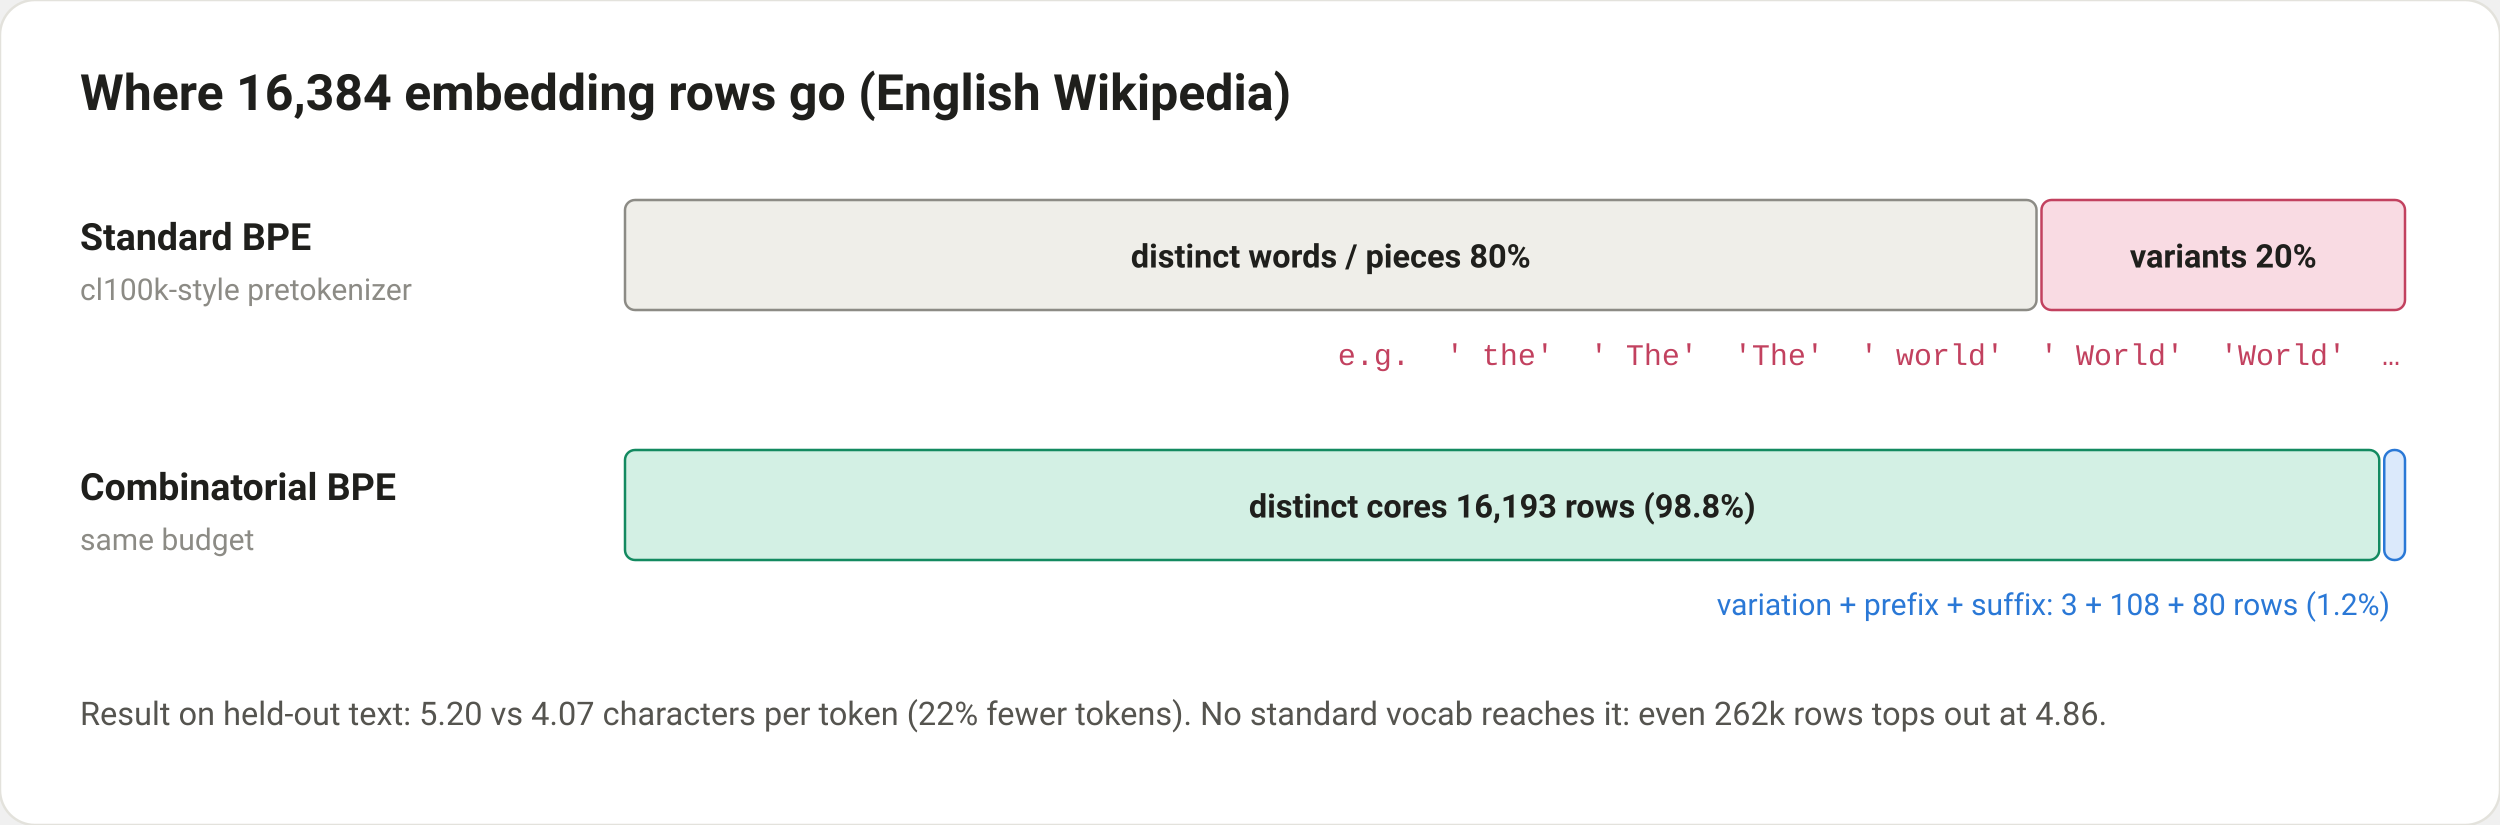
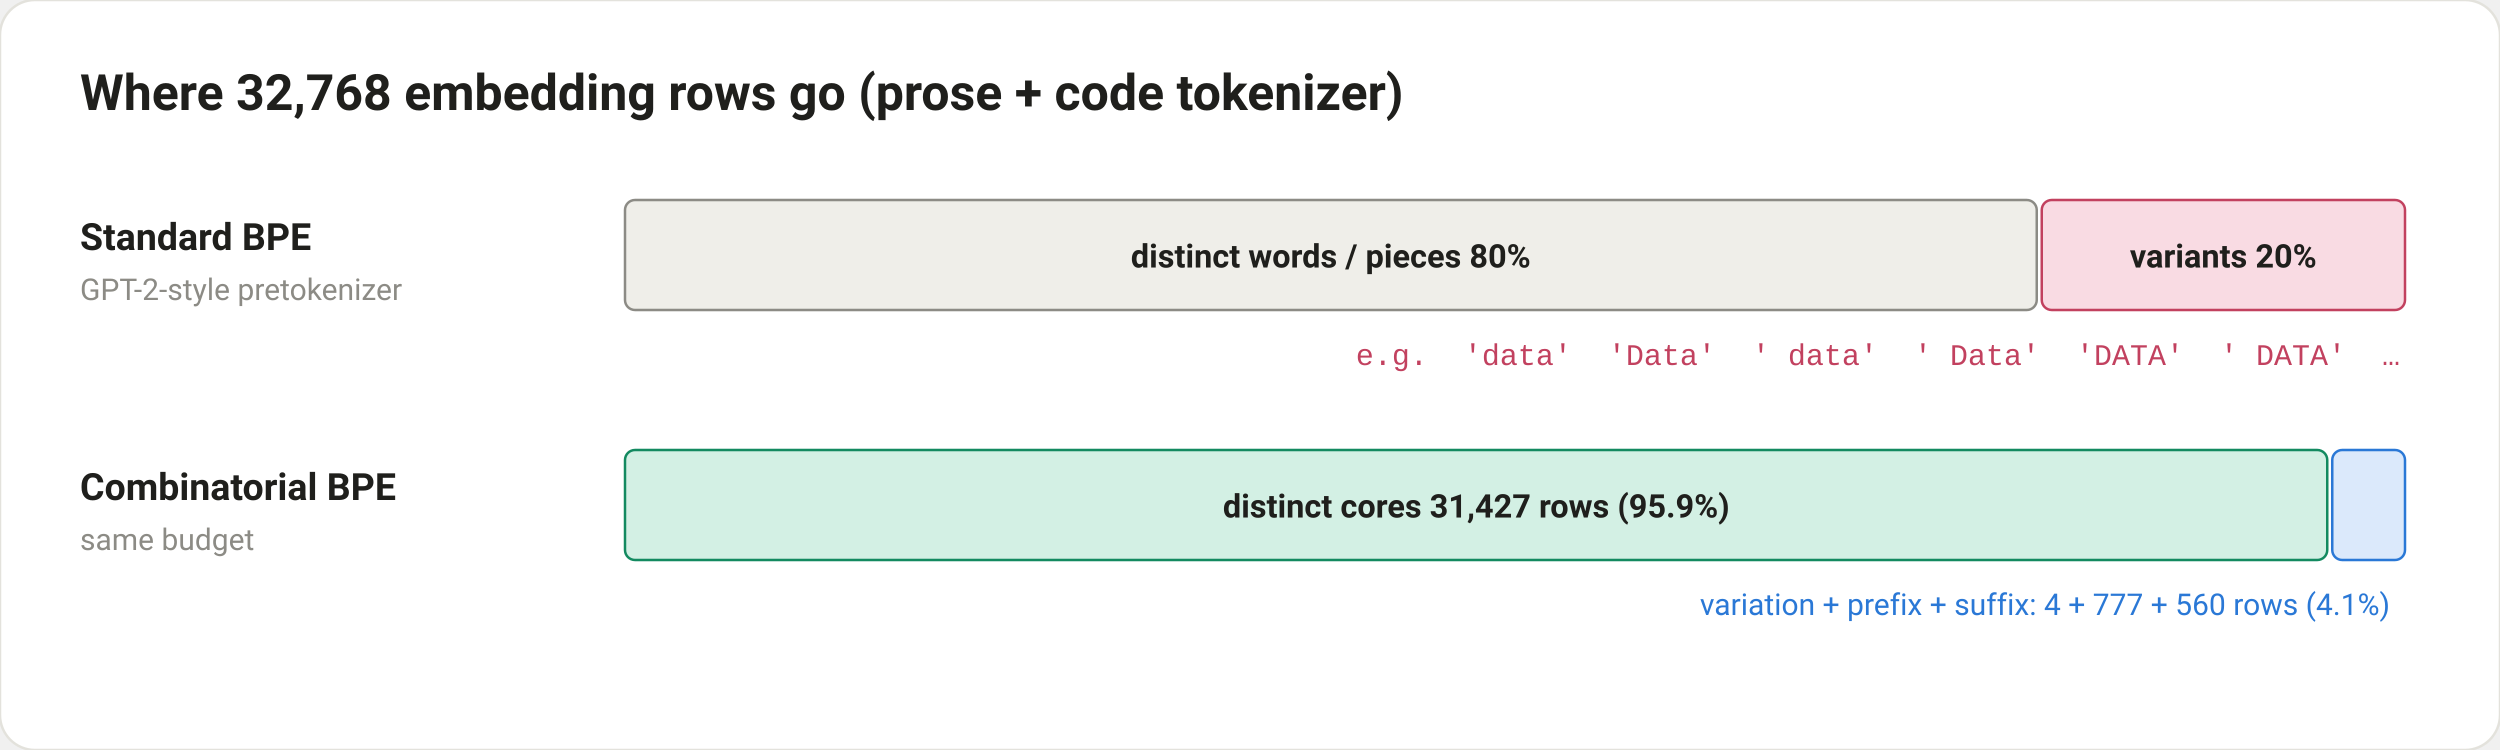
- <svg xmlns="http://www.w3.org/2000/svg" viewBox="0 0 1000 330" width="1000" height="330" role="img" aria-labelledby="t d">
+ <svg xmlns="http://www.w3.org/2000/svg" viewBox="0 0 1000 300" width="1000" height="300" role="img" aria-labelledby="t d">
  <defs>
    <marker id="arr" viewBox="0 0 10 10" refX="9" refY="5" markerWidth="7" markerHeight="7" orient="auto-start-reverse">
      <path d="M0,0 L10,5 L0,10 z" fill="#8c8b85" />
    </marker>
  </defs>
-   <rect width="1000" height="330" rx="14" fill="#ffffff" stroke="#e3e2dc" />
-   <text x="32.0" y="44.0" font-size="20" fill="#1f1f1c" text-anchor="start" font-weight="650" font-family="-apple-system, 'Segoe UI', Roboto, Helvetica, Arial, 'Noto Sans CJK SC', 'Microsoft YaHei', sans-serif">Where 16,384 embedding rows go (English Wikipedia)</text>
+   <rect width="1000" height="300" rx="14" fill="#ffffff" stroke="#e3e2dc" />
+   <text x="32.0" y="44.0" font-size="20" fill="#1f1f1c" text-anchor="start" font-weight="650" font-family="-apple-system, 'Segoe UI', Roboto, Helvetica, Arial, 'Noto Sans CJK SC', 'Microsoft YaHei', sans-serif">Where 32,768 embedding rows go (prose + code tokenizer)</text>
  <text x="32.0" y="100.0" font-size="15" fill="#1f1f1c" text-anchor="start" font-weight="600" font-family="-apple-system, 'Segoe UI', Roboto, Helvetica, Arial, 'Noto Sans CJK SC', 'Microsoft YaHei', sans-serif">Standard BPE</text>
-   <text x="32.0" y="120.0" font-size="12" fill="#8c8b85" text-anchor="start" font-weight="400" font-family="-apple-system, 'Segoe UI', Roboto, Helvetica, Arial, 'Noto Sans CJK SC', 'Microsoft YaHei', sans-serif">cl100k-style pretokenizer</text>
-   <rect x="250.0" y="80.0" width="564.6" height="44.0" rx="4" fill="#efeee9" stroke="#8c8b85" stroke-width="1" />
+   <text x="32.0" y="120.0" font-size="12" fill="#8c8b85" text-anchor="start" font-weight="400" font-family="-apple-system, 'Segoe UI', Roboto, Helvetica, Arial, 'Noto Sans CJK SC', 'Microsoft YaHei', sans-serif">GPT-2-style pretokenizer</text>
+   <rect x="250.0" y="80.0" width="564.7" height="44.0" rx="4" fill="#efeee9" stroke="#8c8b85" stroke-width="1" />
  <text x="532.3" y="107.0" font-size="13" fill="#1f1f1c" text-anchor="middle" font-weight="600" font-family="-apple-system, 'Segoe UI', Roboto, Helvetica, Arial, 'Noto Sans CJK SC', 'Microsoft YaHei', sans-serif">distinct words / pieces  80%</text>
-   <rect x="816.6" y="80.0" width="145.4" height="44.0" rx="4" fill="#f9dbe3" stroke="#c2415f" stroke-width="1" />
+   <rect x="816.7" y="80.0" width="145.3" height="44.0" rx="4" fill="#f9dbe3" stroke="#c2415f" stroke-width="1" />
  <text x="889.3" y="107.0" font-size="13" fill="#1f1f1c" text-anchor="middle" font-weight="600" font-family="-apple-system, 'Segoe UI', Roboto, Helvetica, Arial, 'Noto Sans CJK SC', 'Microsoft YaHei', sans-serif">variants  20%</text>
-   <text x="960.0" y="146.0" font-size="12" fill="#c2415f" text-anchor="end" font-weight="400" font-family="ui-monospace, SFMono-Regular, Menlo, Consolas, 'Liberation Mono', monospace" xml:space="preserve">e.g.  ' the'  ' The'  'The'  ' world'  ' World'  'World'  …</text>
+   <text x="960.0" y="146.0" font-size="12" fill="#c2415f" text-anchor="end" font-weight="400" font-family="ui-monospace, SFMono-Regular, Menlo, Consolas, 'Liberation Mono', monospace" xml:space="preserve">e.g.  'data'  'Data'  ' data'  ' Data'  'DATA'  ' DATA'  …</text>
  <text x="32.0" y="200.0" font-size="15" fill="#1f1f1c" text-anchor="start" font-weight="600" font-family="-apple-system, 'Segoe UI', Roboto, Helvetica, Arial, 'Noto Sans CJK SC', 'Microsoft YaHei', sans-serif">Combinatorial BPE</text>
  <text x="32.0" y="220.0" font-size="12" fill="#8c8b85" text-anchor="start" font-weight="400" font-family="-apple-system, 'Segoe UI', Roboto, Helvetica, Arial, 'Noto Sans CJK SC', 'Microsoft YaHei', sans-serif">same budget</text>
-   <rect x="250.0" y="180.0" width="701.7" height="44.0" rx="4" fill="#d3f0e4" stroke="#138a60" stroke-width="1" />
-   <text x="600.9" y="207.0" font-size="13" fill="#1f1f1c" text-anchor="middle" font-weight="600" font-family="-apple-system, 'Segoe UI', Roboto, Helvetica, Arial, 'Noto Sans CJK SC', 'Microsoft YaHei', sans-serif">distinct cores  16,193 rows  (98.8%)</text>
-   <rect x="953.7" y="180.0" width="8.3" height="44.0" rx="4" fill="#dbe9fb" stroke="#2a78d6" stroke-width="1" />
-   <text x="956.0" y="246.0" font-size="12" fill="#2a78d6" text-anchor="end" font-weight="400" font-family="-apple-system, 'Segoe UI', Roboto, Helvetica, Arial, 'Noto Sans CJK SC', 'Microsoft YaHei', sans-serif">variation + prefix + suffix: 3 + 108 + 80 rows (1.2%)</text>
-   <text x="32.0" y="290.0" font-size="13" fill="#55544f" text-anchor="start" font-weight="400" font-family="-apple-system, 'Segoe UI', Roboto, Helvetica, Arial, 'Noto Sans CJK SC', 'Microsoft YaHei', sans-serif">Result on held-out text: 5.20 vs 4.07 characters per token (22% fewer tokens). No standard vocab reaches it: even 262k rows tops out at 4.86.</text>
+   <rect x="250.0" y="180.0" width="680.9" height="44.0" rx="4" fill="#d3f0e4" stroke="#138a60" stroke-width="1" />
+   <text x="590.5" y="207.0" font-size="13" fill="#1f1f1c" text-anchor="middle" font-weight="600" font-family="-apple-system, 'Segoe UI', Roboto, Helvetica, Arial, 'Noto Sans CJK SC', 'Microsoft YaHei', sans-serif">distinct cores  31,427 rows  (95.9%)</text>
+   <rect x="932.9" y="180.0" width="29.1" height="44.0" rx="4" fill="#dbe9fb" stroke="#2a78d6" stroke-width="1" />
+   <text x="956.0" y="246.0" font-size="12" fill="#2a78d6" text-anchor="end" font-weight="400" font-family="-apple-system, 'Segoe UI', Roboto, Helvetica, Arial, 'Noto Sans CJK SC', 'Microsoft YaHei', sans-serif">variation + prefix + suffix: 4 + 777 + 560 rows (4.1%)</text>
</svg>
